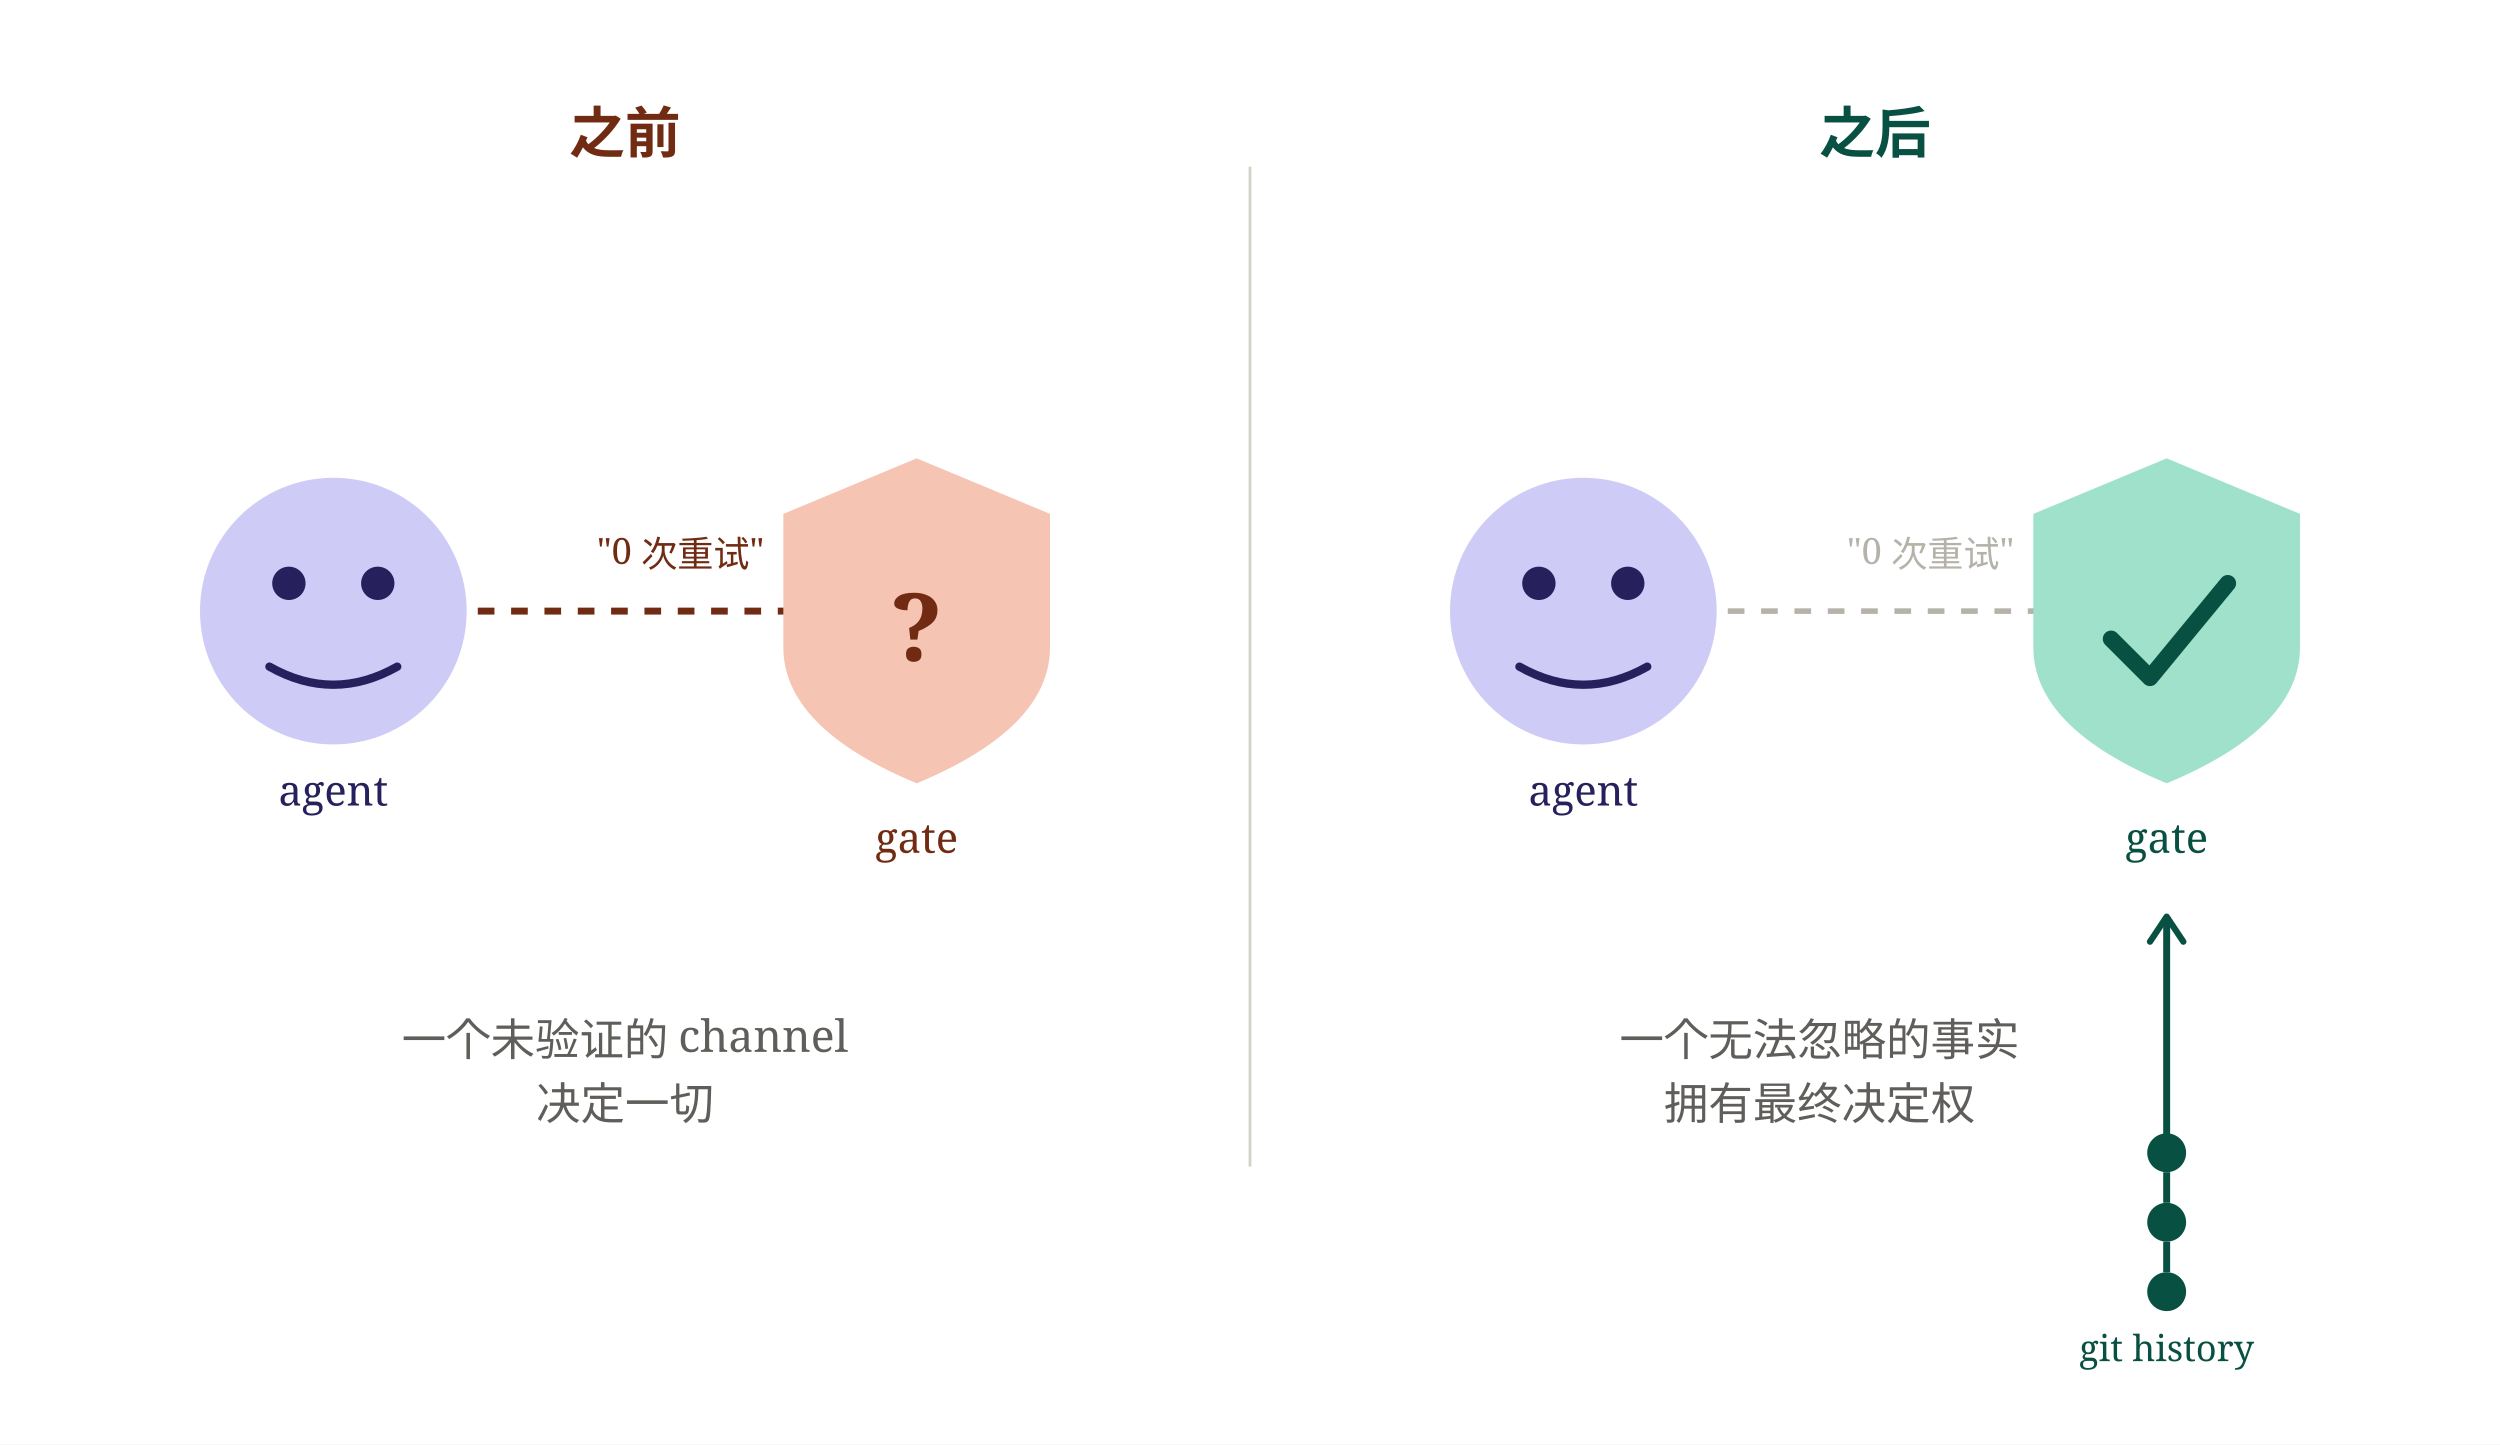
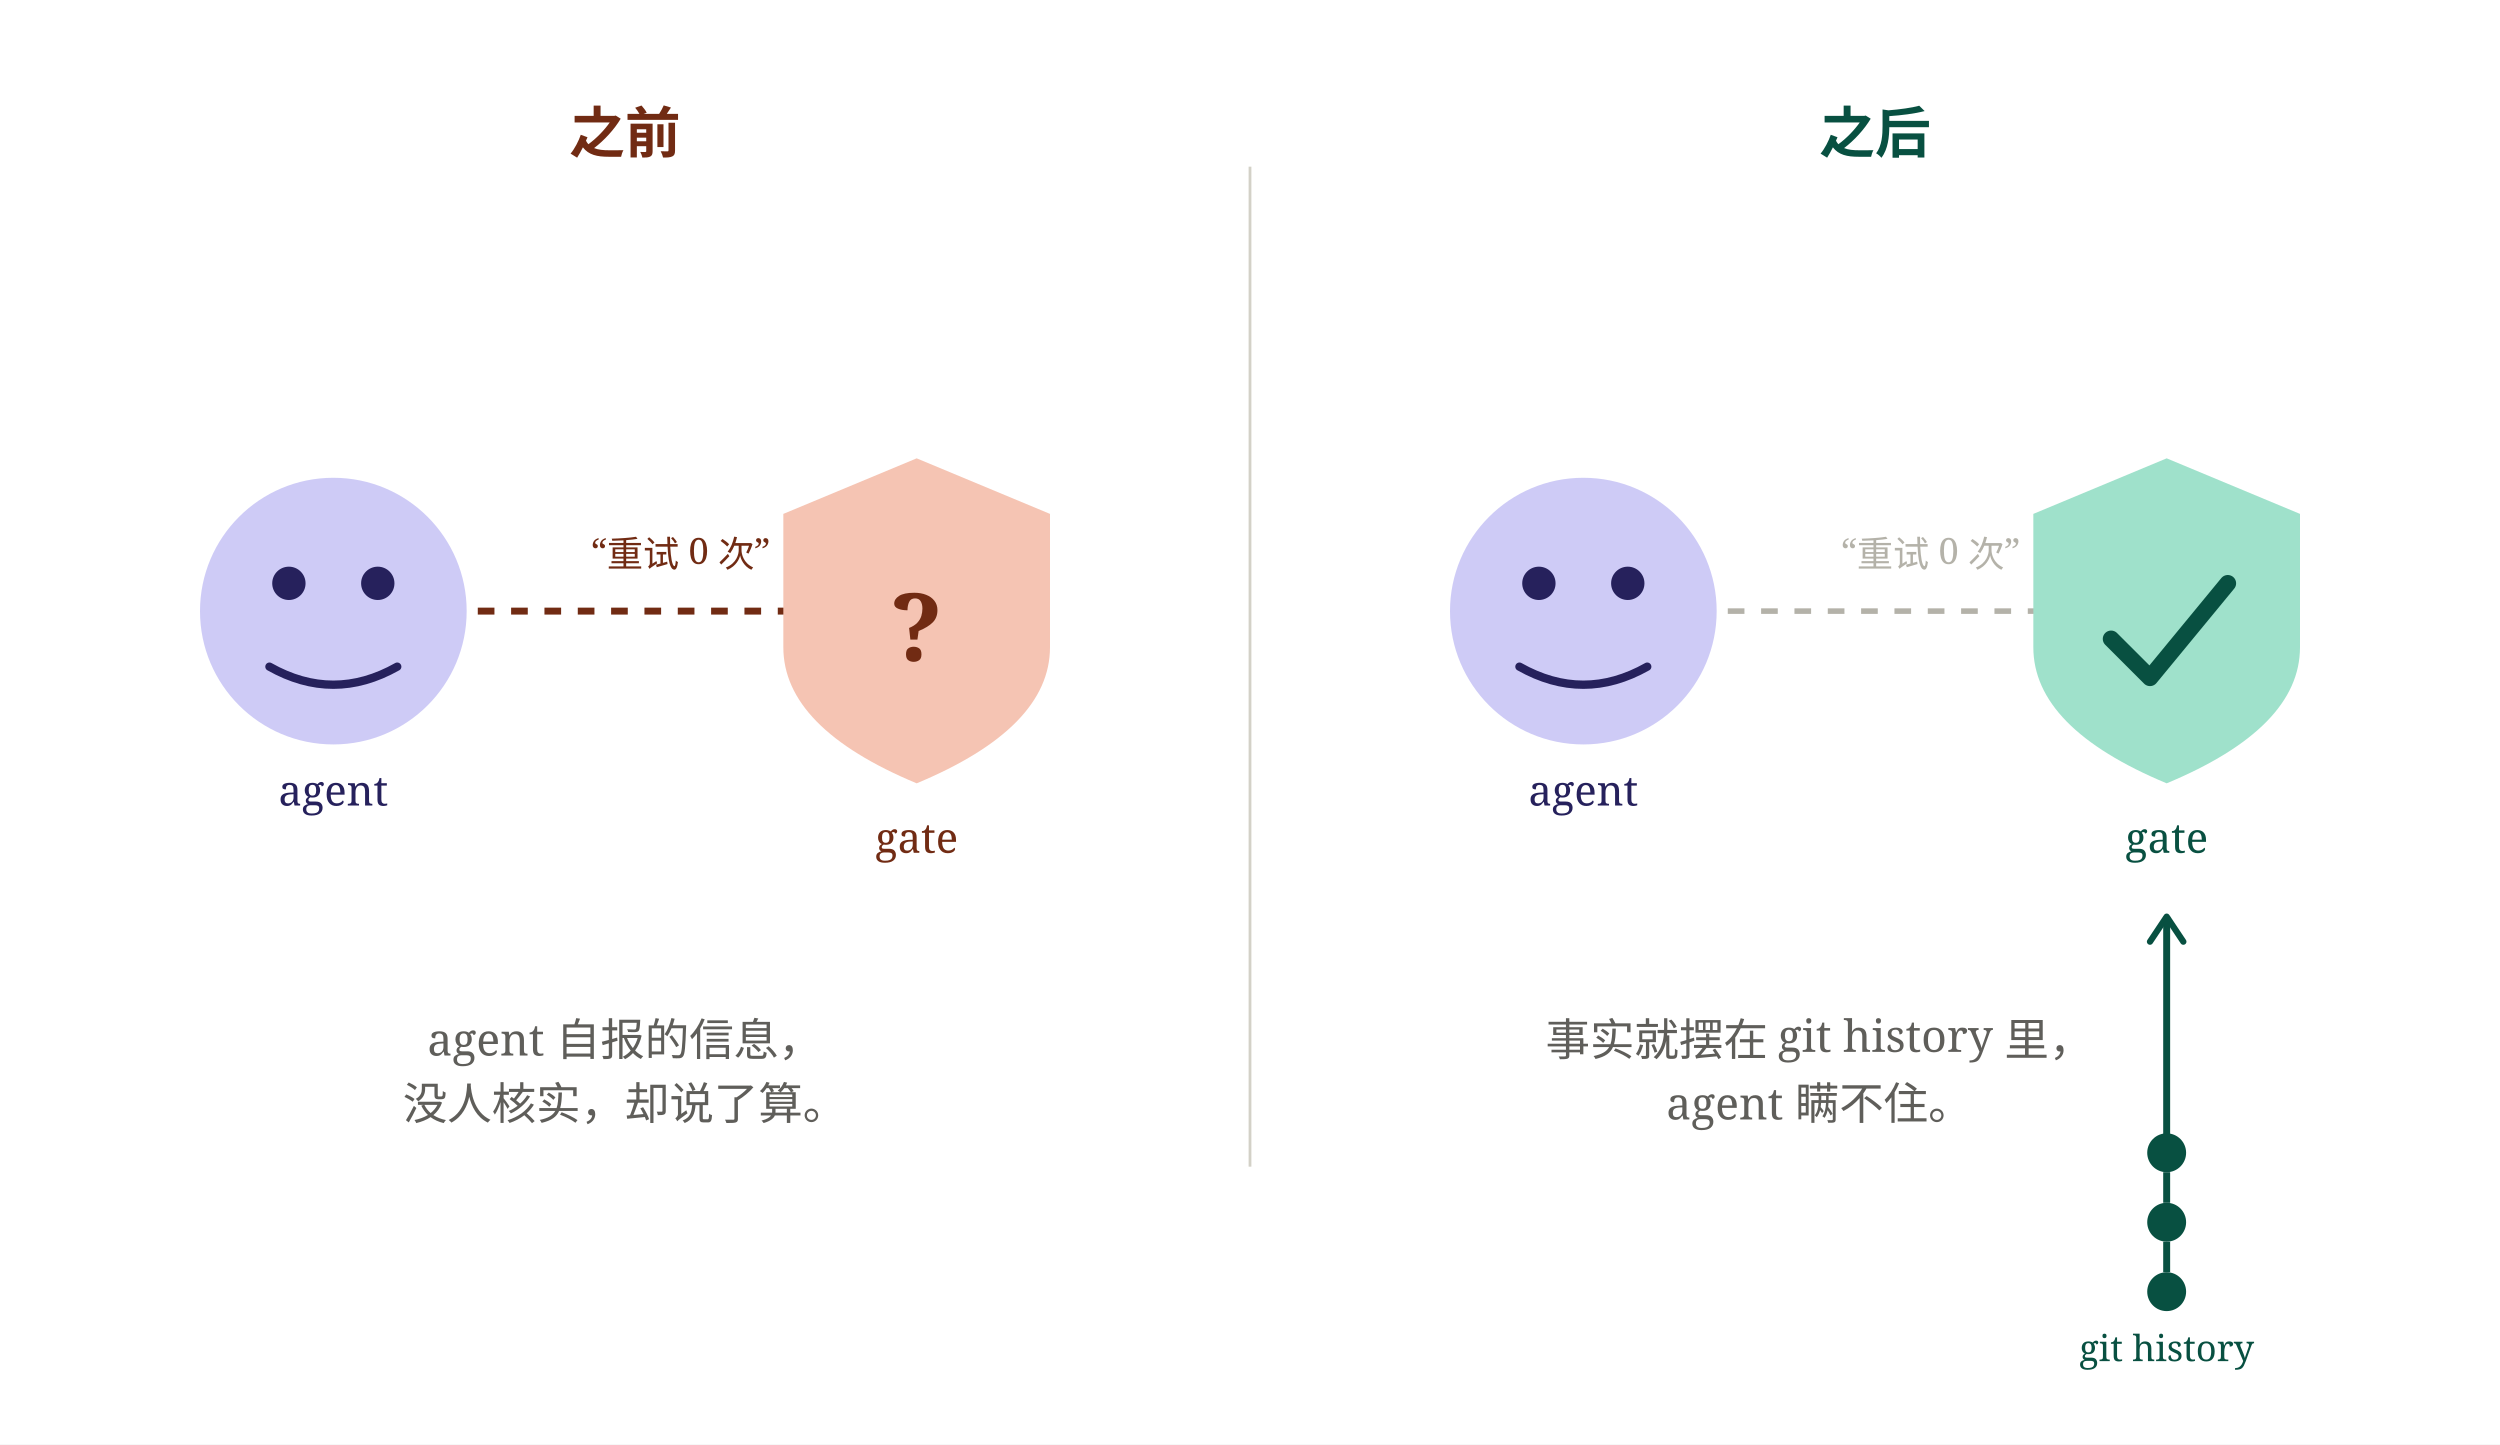
<svg xmlns="http://www.w3.org/2000/svg" width="900" height="520" viewBox="0 0 900 520">
  <defs>
    <marker id="ah2" viewBox="0 0 10 10" refX="8" refY="5" markerWidth="6" markerHeight="6" orient="auto-start-reverse">
      <path d="M2 1L8 5L2 9" fill="none" stroke="#712B13" stroke-width="1.5" stroke-linecap="round" stroke-linejoin="round" />
    </marker>
    <marker id="ah3" viewBox="0 0 10 10" refX="8" refY="5" markerWidth="6" markerHeight="6" orient="auto-start-reverse">
      <path d="M2 1L8 5L2 9" fill="none" stroke="#085041" stroke-width="1.5" stroke-linecap="round" stroke-linejoin="round" />
    </marker>
  </defs>
  <rect x="0" y="0" width="900" height="520" fill="#FFFFFF" />
  <line x1="450" y1="60" x2="450" y2="420" stroke="#D3D1C7" stroke-width="1" />
  <text x="225" y="55" font-family="Noto Sans SC, serif" font-size="20" fill="#712B13" text-anchor="middle" font-weight="bold">之前</text>
  <circle cx="120" cy="220" r="48" fill="#CECBF6" />
  <circle cx="104" cy="210" r="6" fill="#26215C" />
  <circle cx="136" cy="210" r="6" fill="#26215C" />
  <path d="M97 240 Q120 253 143 240" fill="none" stroke="#26215C" stroke-width="3" stroke-linecap="round" />
  <text x="120" y="290" font-family="Noto Sans SC, serif" font-size="15" fill="#26215C" text-anchor="middle">agent</text>
  <path d="M172 220 L318 220" fill="none" stroke="#712B13" stroke-width="2.5" stroke-dasharray="6 6" marker-end="url(#ah2)" />
-   <text x="245" y="203" font-family="Noto Sans SC, serif" font-size="13" fill="#712B13" text-anchor="middle">"0 次重试"</text>
+   <text x="245" y="203" font-family="Noto Sans SC, serif" font-size="13" fill="#712B13" text-anchor="middle">“重试 0 次”</text>
  <path d="M330 165 L378 185 L378 233 Q378 262 330 282 Q282 262 282 233 L282 185 Z" fill="#F5C4B3" />
  <text x="330" y="238" font-family="Noto Sans SC, serif" font-size="34" fill="#712B13" text-anchor="middle" font-weight="bold">?</text>
  <text x="330" y="307" font-family="Noto Sans SC, serif" font-size="15" fill="#712B13" text-anchor="middle">gate</text>
-   <text x="225" y="380" font-family="Noto Sans SC, serif" font-size="16" fill="#5F5E5A" text-anchor="middle">一个未验证的 channel</text>
-   <text x="225" y="403" font-family="Noto Sans SC, serif" font-size="16" fill="#5F5E5A" text-anchor="middle">决定一切</text>
+   <text x="225" y="380" font-family="Noto Sans SC, serif" font-size="16" fill="#5F5E5A" text-anchor="middle">agent 自报的信息，</text>
+   <text x="225" y="403" font-family="Noto Sans SC, serif" font-size="16" fill="#5F5E5A" text-anchor="middle">没人核实，却说了算。</text>
  <text x="675" y="55" font-family="Noto Sans SC, serif" font-size="20" fill="#085041" text-anchor="middle" font-weight="bold">之后</text>
  <circle cx="570" cy="220" r="48" fill="#CECBF6" />
  <circle cx="554" cy="210" r="6" fill="#26215C" />
  <circle cx="586" cy="210" r="6" fill="#26215C" />
  <path d="M547 240 Q570 253 593 240" fill="none" stroke="#26215C" stroke-width="3" stroke-linecap="round" />
  <text x="570" y="290" font-family="Noto Sans SC, serif" font-size="15" fill="#26215C" text-anchor="middle">agent</text>
  <path d="M622 220 L768 220" fill="none" stroke="#B4B2A9" stroke-width="2" stroke-dasharray="6 6" />
-   <text x="695" y="203" font-family="Noto Sans SC, serif" font-size="13" fill="#B4B2A9" text-anchor="middle">"0 次重试"</text>
+   <text x="695" y="203" font-family="Noto Sans SC, serif" font-size="13" fill="#B4B2A9" text-anchor="middle">“重试 0 次”</text>
  <path d="M780 165 L828 185 L828 233 Q828 262 780 282 Q732 262 732 233 L732 185 Z" fill="#9FE1CB" />
  <path d="M760 230 L774 244 L802 210" fill="none" stroke="#085041" stroke-width="6" stroke-linecap="round" stroke-linejoin="round" />
  <text x="780" y="307" font-family="Noto Sans SC, serif" font-size="15" fill="#085041" text-anchor="middle">gate</text>
  <line x1="780" y1="410" x2="780" y2="330" stroke="#085041" stroke-width="2.5" marker-end="url(#ah3)" />
  <circle cx="780" cy="415" r="7" fill="#085041" />
  <circle cx="780" cy="440" r="7" fill="#085041" />
  <circle cx="780" cy="465" r="7" fill="#085041" />
  <line x1="780" y1="422" x2="780" y2="433" stroke="#085041" stroke-width="2.5" />
  <line x1="780" y1="447" x2="780" y2="458" stroke="#085041" stroke-width="2.5" />
  <text x="780" y="490" font-family="Noto Sans SC, serif" font-size="13" fill="#085041" text-anchor="middle">git history</text>
-   <text x="655" y="380" font-family="Noto Sans SC, serif" font-size="16" fill="#5F5E5A" text-anchor="middle">一个无法忽略的事实</text>
-   <text x="655" y="403" font-family="Noto Sans SC, serif" font-size="16" fill="#5F5E5A" text-anchor="middle">拥有最终决定权</text>
+   <text x="655" y="380" font-family="Noto Sans SC, serif" font-size="16" fill="#5F5E5A" text-anchor="middle">事实就摆在 git history 里，</text>
+   <text x="655" y="403" font-family="Noto Sans SC, serif" font-size="16" fill="#5F5E5A" text-anchor="middle">agent 瞒不住。</text>
</svg>
